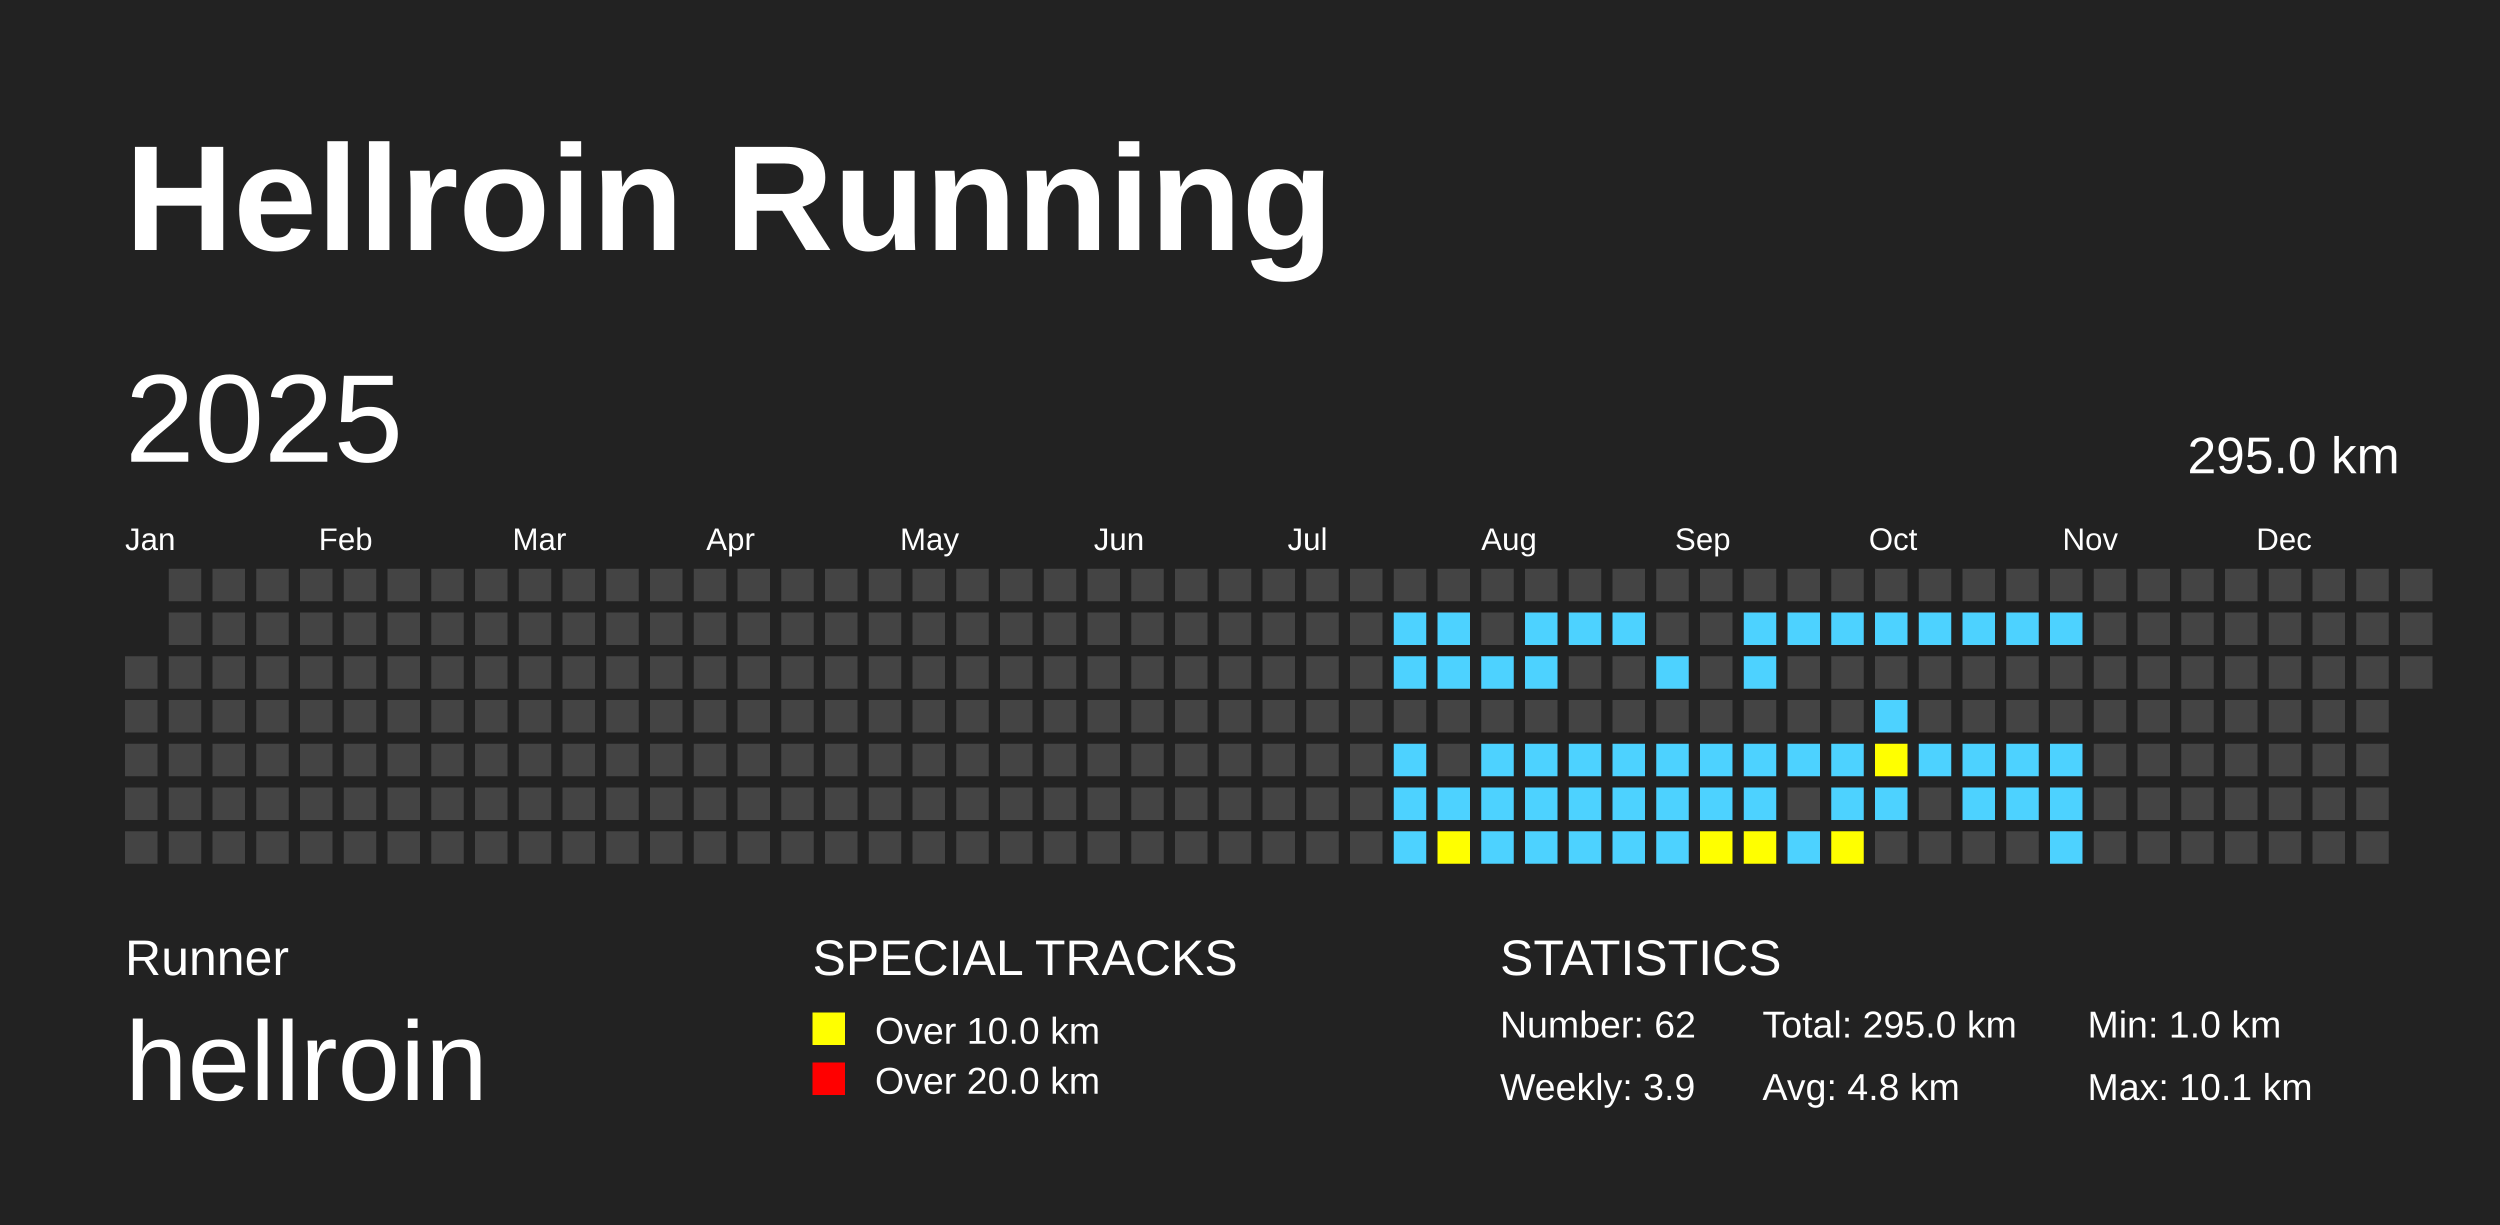
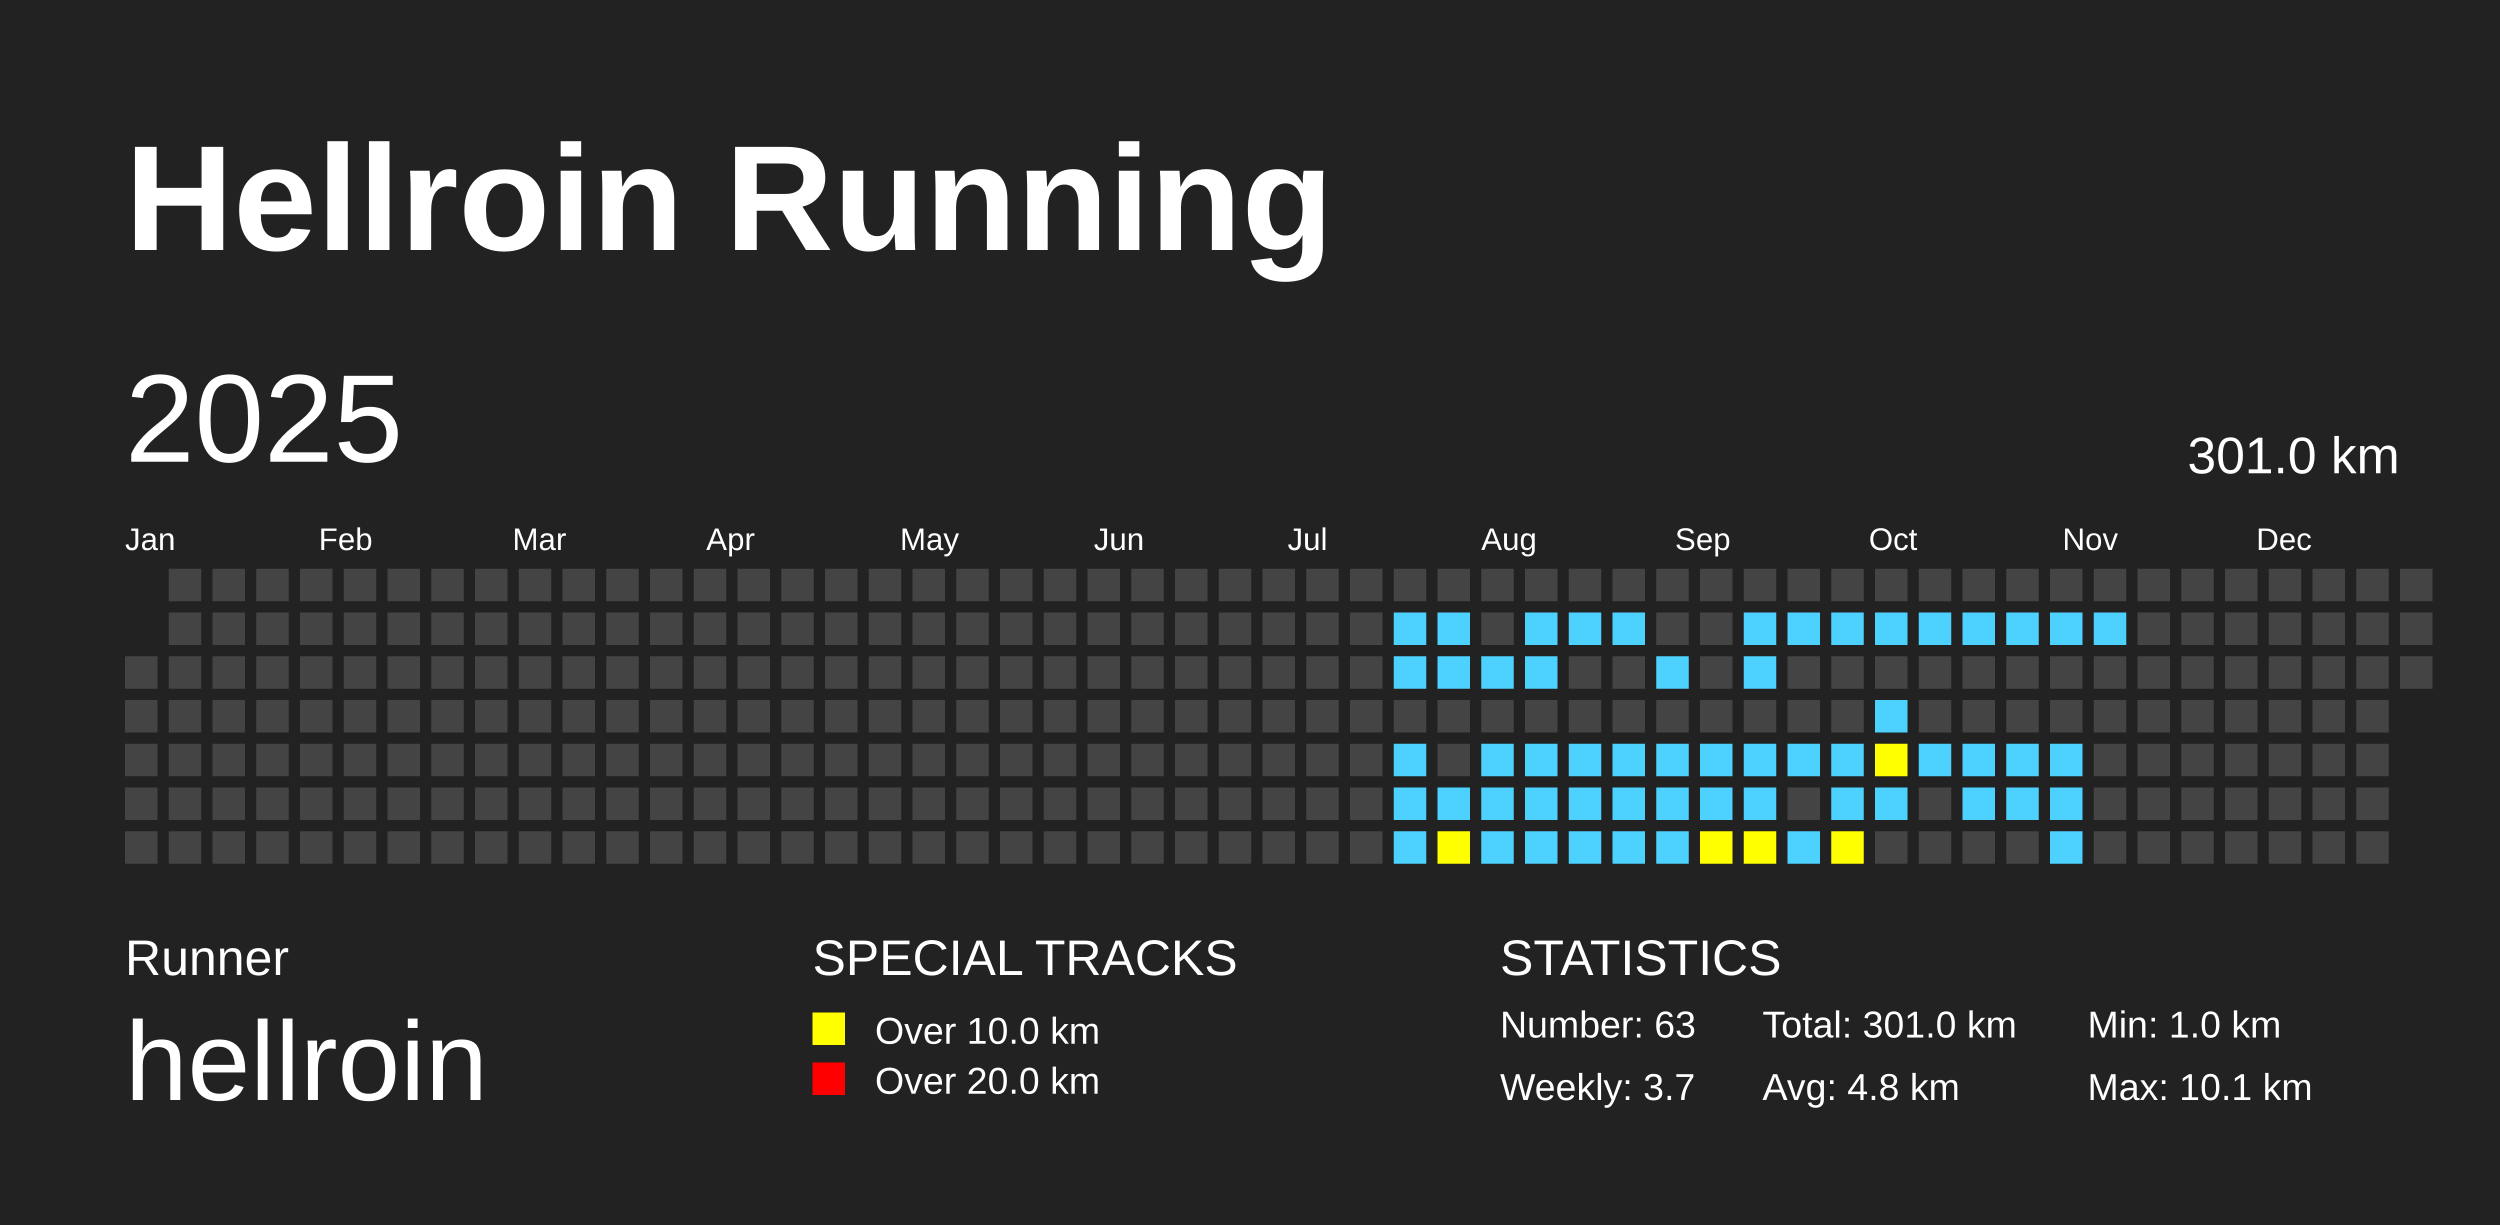
<svg xmlns="http://www.w3.org/2000/svg" baseProfile="full" height="98mm" version="1.1" viewBox="0,0,200,98" width="200mm">
  <defs />
  <rect fill="#222222" height="98" width="200" x="0" y="0" />
  <text fill="#FFFFFF" style="font-size:12px; font-family:Arial; font-weight:bold;" x="10" y="20">Hellroin Running</text>
  <text fill="#FFFFFF" style="font-size:4px; font-family:Arial" x="10" y="78">Runner</text>
  <text fill="#FFFFFF" style="font-size:9px; font-family:Arial" x="10" y="88">hellroin</text>
  <text fill="#FFFFFF" style="font-size:4px; font-family:Arial" x="65" y="78">SPECIAL TRACKS</text>
  <rect fill="yellow" height="2.6" width="2.6" x="65" y="81" />
  <text fill="#FFFFFF" style="font-size:3px; font-family:Arial" x="70" y="83.5">Over 10.0 km</text>
  <rect fill="red" height="2.6" width="2.6" x="65" y="85" />
  <text fill="#FFFFFF" style="font-size:3px; font-family:Arial" x="70" y="87.5">Over 20.0 km</text>
  <text fill="#FFFFFF" style="font-size:4px; font-family:Arial" x="120" y="78">STATISTICS</text>
-   <text fill="#FFFFFF" style="font-size:3px; font-family:Arial" x="120" y="83">Number: 62</text>
-   <text fill="#FFFFFF" style="font-size:3px; font-family:Arial" x="120" y="88">Weekly: 3.9</text>
-   <text fill="#FFFFFF" style="font-size:3px; font-family:Arial" x="141" y="83">Total: 295.0 km</text>
+   <text fill="#FFFFFF" style="font-size:3px; font-family:Arial" x="120" y="83">Number: 63</text>
+   <text fill="#FFFFFF" style="font-size:3px; font-family:Arial" x="120" y="88">Weekly: 3.7</text>
+   <text fill="#FFFFFF" style="font-size:3px; font-family:Arial" x="141" y="83">Total: 301.0 km</text>
  <text fill="#FFFFFF" style="font-size:3px; font-family:Arial" x="141" y="88">Avg: 4.8 km</text>
  <text fill="#FFFFFF" style="font-size:3px; font-family:Arial" x="167" y="83">Min: 1.0 km</text>
  <text fill="#FFFFFF" style="font-size:3px; font-family:Arial" x="167" y="88">Max: 10.1 km</text>
  <text dominant-baseline="hanging" fill="#FFFFFF" style="font-size:10.0px; font-family:Arial;" x="10" y="30">2025</text>
-   <text dominant-baseline="hanging" fill="#FFFFFF" style="font-size:4.125px; font-family:Arial;" x="175" y="35">295.0 km</text>
+   <text dominant-baseline="hanging" fill="#FFFFFF" style="font-size:4.125px; font-family:Arial;" x="175" y="35">301.0 km</text>
  <text fill="#FFFFFF" style="font-size:2.5px; font-family:Arial" x="10.0" y="44">Jan</text>
  <text fill="#FFFFFF" style="font-size:2.5px; font-family:Arial" x="25.5" y="44">Feb</text>
  <text fill="#FFFFFF" style="font-size:2.5px; font-family:Arial" x="41.0" y="44">Mar</text>
  <text fill="#FFFFFF" style="font-size:2.5px; font-family:Arial" x="56.5" y="44">Apr</text>
  <text fill="#FFFFFF" style="font-size:2.5px; font-family:Arial" x="72.0" y="44">May</text>
  <text fill="#FFFFFF" style="font-size:2.5px; font-family:Arial" x="87.5" y="44">Jun</text>
  <text fill="#FFFFFF" style="font-size:2.5px; font-family:Arial" x="103.0" y="44">Jul</text>
  <text fill="#FFFFFF" style="font-size:2.5px; font-family:Arial" x="118.5" y="44">Aug</text>
  <text fill="#FFFFFF" style="font-size:2.5px; font-family:Arial" x="134.0" y="44">Sep</text>
  <text fill="#FFFFFF" style="font-size:2.5px; font-family:Arial" x="149.5" y="44">Oct</text>
  <text fill="#FFFFFF" style="font-size:2.5px; font-family:Arial" x="165.0" y="44">Nov</text>
  <text fill="#FFFFFF" style="font-size:2.5px; font-family:Arial" x="180.5" y="44">Dec</text>
  <rect fill="#444444" height="2.6" width="2.6" x="10.0" y="52.5" />
  <rect fill="#444444" height="2.6" width="2.6" x="10.0" y="56.0" />
  <rect fill="#444444" height="2.6" width="2.6" x="10.0" y="59.5" />
  <rect fill="#444444" height="2.6" width="2.6" x="10.0" y="63.0" />
  <rect fill="#444444" height="2.6" width="2.6" x="10.0" y="66.5" />
  <rect fill="#444444" height="2.6" width="2.6" x="13.5" y="45.5" />
  <rect fill="#444444" height="2.6" width="2.6" x="13.5" y="49.0" />
  <rect fill="#444444" height="2.6" width="2.6" x="13.5" y="52.5" />
  <rect fill="#444444" height="2.6" width="2.6" x="13.5" y="56.0" />
  <rect fill="#444444" height="2.6" width="2.6" x="13.5" y="59.5" />
  <rect fill="#444444" height="2.6" width="2.6" x="13.5" y="63.0" />
  <rect fill="#444444" height="2.6" width="2.6" x="13.5" y="66.5" />
  <rect fill="#444444" height="2.6" width="2.6" x="17.0" y="45.5" />
  <rect fill="#444444" height="2.6" width="2.6" x="17.0" y="49.0" />
  <rect fill="#444444" height="2.6" width="2.6" x="17.0" y="52.5" />
  <rect fill="#444444" height="2.6" width="2.6" x="17.0" y="56.0" />
  <rect fill="#444444" height="2.6" width="2.6" x="17.0" y="59.5" />
  <rect fill="#444444" height="2.6" width="2.6" x="17.0" y="63.0" />
  <rect fill="#444444" height="2.6" width="2.6" x="17.0" y="66.5" />
  <rect fill="#444444" height="2.6" width="2.6" x="20.5" y="45.5" />
  <rect fill="#444444" height="2.6" width="2.6" x="20.5" y="49.0" />
  <rect fill="#444444" height="2.6" width="2.6" x="20.5" y="52.5" />
  <rect fill="#444444" height="2.6" width="2.6" x="20.5" y="56.0" />
  <rect fill="#444444" height="2.6" width="2.6" x="20.5" y="59.5" />
  <rect fill="#444444" height="2.6" width="2.6" x="20.5" y="63.0" />
  <rect fill="#444444" height="2.6" width="2.6" x="20.5" y="66.5" />
  <rect fill="#444444" height="2.6" width="2.6" x="24.0" y="45.5" />
  <rect fill="#444444" height="2.6" width="2.6" x="24.0" y="49.0" />
  <rect fill="#444444" height="2.6" width="2.6" x="24.0" y="52.5" />
  <rect fill="#444444" height="2.6" width="2.6" x="24.0" y="56.0" />
  <rect fill="#444444" height="2.6" width="2.6" x="24.0" y="59.5" />
  <rect fill="#444444" height="2.6" width="2.6" x="24.0" y="63.0" />
  <rect fill="#444444" height="2.6" width="2.6" x="24.0" y="66.5" />
  <rect fill="#444444" height="2.6" width="2.6" x="27.5" y="45.5" />
  <rect fill="#444444" height="2.6" width="2.6" x="27.5" y="49.0" />
  <rect fill="#444444" height="2.6" width="2.6" x="27.5" y="52.5" />
  <rect fill="#444444" height="2.6" width="2.6" x="27.5" y="56.0" />
  <rect fill="#444444" height="2.6" width="2.6" x="27.5" y="59.5" />
  <rect fill="#444444" height="2.6" width="2.6" x="27.5" y="63.0" />
  <rect fill="#444444" height="2.6" width="2.6" x="27.5" y="66.5" />
  <rect fill="#444444" height="2.6" width="2.6" x="31.0" y="45.5" />
  <rect fill="#444444" height="2.6" width="2.6" x="31.0" y="49.0" />
  <rect fill="#444444" height="2.6" width="2.6" x="31.0" y="52.5" />
  <rect fill="#444444" height="2.6" width="2.6" x="31.0" y="56.0" />
  <rect fill="#444444" height="2.6" width="2.6" x="31.0" y="59.5" />
  <rect fill="#444444" height="2.6" width="2.6" x="31.0" y="63.0" />
  <rect fill="#444444" height="2.6" width="2.6" x="31.0" y="66.5" />
  <rect fill="#444444" height="2.6" width="2.6" x="34.5" y="45.5" />
  <rect fill="#444444" height="2.6" width="2.6" x="34.5" y="49.0" />
  <rect fill="#444444" height="2.6" width="2.6" x="34.5" y="52.5" />
  <rect fill="#444444" height="2.6" width="2.6" x="34.5" y="56.0" />
  <rect fill="#444444" height="2.6" width="2.6" x="34.5" y="59.5" />
  <rect fill="#444444" height="2.6" width="2.6" x="34.5" y="63.0" />
  <rect fill="#444444" height="2.6" width="2.6" x="34.5" y="66.5" />
  <rect fill="#444444" height="2.6" width="2.6" x="38.0" y="45.5" />
  <rect fill="#444444" height="2.6" width="2.6" x="38.0" y="49.0" />
  <rect fill="#444444" height="2.6" width="2.6" x="38.0" y="52.5" />
  <rect fill="#444444" height="2.6" width="2.6" x="38.0" y="56.0" />
  <rect fill="#444444" height="2.6" width="2.6" x="38.0" y="59.5" />
  <rect fill="#444444" height="2.6" width="2.6" x="38.0" y="63.0" />
  <rect fill="#444444" height="2.6" width="2.6" x="38.0" y="66.5" />
  <rect fill="#444444" height="2.6" width="2.6" x="41.5" y="45.5" />
  <rect fill="#444444" height="2.6" width="2.6" x="41.5" y="49.0" />
  <rect fill="#444444" height="2.6" width="2.6" x="41.5" y="52.5" />
  <rect fill="#444444" height="2.6" width="2.6" x="41.5" y="56.0" />
  <rect fill="#444444" height="2.6" width="2.6" x="41.5" y="59.5" />
  <rect fill="#444444" height="2.6" width="2.6" x="41.5" y="63.0" />
  <rect fill="#444444" height="2.6" width="2.6" x="41.5" y="66.5" />
  <rect fill="#444444" height="2.6" width="2.6" x="45.0" y="45.5" />
  <rect fill="#444444" height="2.6" width="2.6" x="45.0" y="49.0" />
  <rect fill="#444444" height="2.6" width="2.6" x="45.0" y="52.5" />
  <rect fill="#444444" height="2.6" width="2.6" x="45.0" y="56.0" />
  <rect fill="#444444" height="2.6" width="2.6" x="45.0" y="59.5" />
  <rect fill="#444444" height="2.6" width="2.6" x="45.0" y="63.0" />
  <rect fill="#444444" height="2.6" width="2.6" x="45.0" y="66.5" />
  <rect fill="#444444" height="2.6" width="2.6" x="48.5" y="45.5" />
  <rect fill="#444444" height="2.6" width="2.6" x="48.5" y="49.0" />
  <rect fill="#444444" height="2.6" width="2.6" x="48.5" y="52.5" />
  <rect fill="#444444" height="2.6" width="2.6" x="48.5" y="56.0" />
  <rect fill="#444444" height="2.6" width="2.6" x="48.5" y="59.5" />
  <rect fill="#444444" height="2.6" width="2.6" x="48.5" y="63.0" />
  <rect fill="#444444" height="2.6" width="2.6" x="48.5" y="66.5" />
  <rect fill="#444444" height="2.6" width="2.6" x="52.0" y="45.5" />
  <rect fill="#444444" height="2.6" width="2.6" x="52.0" y="49.0" />
  <rect fill="#444444" height="2.6" width="2.6" x="52.0" y="52.5" />
  <rect fill="#444444" height="2.6" width="2.6" x="52.0" y="56.0" />
  <rect fill="#444444" height="2.6" width="2.6" x="52.0" y="59.5" />
  <rect fill="#444444" height="2.6" width="2.6" x="52.0" y="63.0" />
  <rect fill="#444444" height="2.6" width="2.6" x="52.0" y="66.5" />
  <rect fill="#444444" height="2.6" width="2.6" x="55.5" y="45.5" />
  <rect fill="#444444" height="2.6" width="2.6" x="55.5" y="49.0" />
  <rect fill="#444444" height="2.6" width="2.6" x="55.5" y="52.5" />
  <rect fill="#444444" height="2.6" width="2.6" x="55.5" y="56.0" />
  <rect fill="#444444" height="2.6" width="2.6" x="55.5" y="59.5" />
  <rect fill="#444444" height="2.6" width="2.6" x="55.5" y="63.0" />
  <rect fill="#444444" height="2.6" width="2.6" x="55.5" y="66.5" />
  <rect fill="#444444" height="2.6" width="2.6" x="59.0" y="45.5" />
  <rect fill="#444444" height="2.6" width="2.6" x="59.0" y="49.0" />
  <rect fill="#444444" height="2.6" width="2.6" x="59.0" y="52.5" />
  <rect fill="#444444" height="2.6" width="2.6" x="59.0" y="56.0" />
  <rect fill="#444444" height="2.6" width="2.6" x="59.0" y="59.5" />
  <rect fill="#444444" height="2.6" width="2.6" x="59.0" y="63.0" />
  <rect fill="#444444" height="2.6" width="2.6" x="59.0" y="66.5" />
  <rect fill="#444444" height="2.6" width="2.6" x="62.5" y="45.5" />
  <rect fill="#444444" height="2.6" width="2.6" x="62.5" y="49.0" />
  <rect fill="#444444" height="2.6" width="2.6" x="62.5" y="52.5" />
  <rect fill="#444444" height="2.6" width="2.6" x="62.5" y="56.0" />
  <rect fill="#444444" height="2.6" width="2.6" x="62.5" y="59.5" />
  <rect fill="#444444" height="2.6" width="2.6" x="62.5" y="63.0" />
  <rect fill="#444444" height="2.6" width="2.6" x="62.5" y="66.5" />
  <rect fill="#444444" height="2.6" width="2.6" x="66.0" y="45.5" />
  <rect fill="#444444" height="2.6" width="2.6" x="66.0" y="49.0" />
  <rect fill="#444444" height="2.6" width="2.6" x="66.0" y="52.5" />
  <rect fill="#444444" height="2.6" width="2.6" x="66.0" y="56.0" />
  <rect fill="#444444" height="2.6" width="2.6" x="66.0" y="59.5" />
  <rect fill="#444444" height="2.6" width="2.6" x="66.0" y="63.0" />
  <rect fill="#444444" height="2.6" width="2.6" x="66.0" y="66.5" />
  <rect fill="#444444" height="2.6" width="2.6" x="69.5" y="45.5" />
  <rect fill="#444444" height="2.6" width="2.6" x="69.5" y="49.0" />
  <rect fill="#444444" height="2.6" width="2.6" x="69.5" y="52.5" />
  <rect fill="#444444" height="2.6" width="2.6" x="69.5" y="56.0" />
  <rect fill="#444444" height="2.6" width="2.6" x="69.5" y="59.5" />
  <rect fill="#444444" height="2.6" width="2.6" x="69.5" y="63.0" />
  <rect fill="#444444" height="2.6" width="2.6" x="69.5" y="66.5" />
  <rect fill="#444444" height="2.6" width="2.6" x="73.0" y="45.5" />
  <rect fill="#444444" height="2.6" width="2.6" x="73.0" y="49.0" />
  <rect fill="#444444" height="2.6" width="2.6" x="73.0" y="52.5" />
  <rect fill="#444444" height="2.6" width="2.6" x="73.0" y="56.0" />
  <rect fill="#444444" height="2.6" width="2.6" x="73.0" y="59.5" />
  <rect fill="#444444" height="2.6" width="2.6" x="73.0" y="63.0" />
  <rect fill="#444444" height="2.6" width="2.6" x="73.0" y="66.5" />
  <rect fill="#444444" height="2.6" width="2.6" x="76.5" y="45.5" />
  <rect fill="#444444" height="2.6" width="2.6" x="76.5" y="49.0" />
  <rect fill="#444444" height="2.6" width="2.6" x="76.5" y="52.5" />
  <rect fill="#444444" height="2.6" width="2.6" x="76.5" y="56.0" />
  <rect fill="#444444" height="2.6" width="2.6" x="76.5" y="59.5" />
  <rect fill="#444444" height="2.6" width="2.6" x="76.5" y="63.0" />
  <rect fill="#444444" height="2.6" width="2.6" x="76.5" y="66.5" />
  <rect fill="#444444" height="2.6" width="2.6" x="80.0" y="45.5" />
  <rect fill="#444444" height="2.6" width="2.6" x="80.0" y="49.0" />
  <rect fill="#444444" height="2.6" width="2.6" x="80.0" y="52.5" />
  <rect fill="#444444" height="2.6" width="2.6" x="80.0" y="56.0" />
  <rect fill="#444444" height="2.6" width="2.6" x="80.0" y="59.5" />
  <rect fill="#444444" height="2.6" width="2.6" x="80.0" y="63.0" />
  <rect fill="#444444" height="2.6" width="2.6" x="80.0" y="66.5" />
  <rect fill="#444444" height="2.6" width="2.6" x="83.5" y="45.5" />
  <rect fill="#444444" height="2.6" width="2.6" x="83.5" y="49.0" />
  <rect fill="#444444" height="2.6" width="2.6" x="83.5" y="52.5" />
  <rect fill="#444444" height="2.6" width="2.6" x="83.5" y="56.0" />
  <rect fill="#444444" height="2.6" width="2.6" x="83.5" y="59.5" />
  <rect fill="#444444" height="2.6" width="2.6" x="83.5" y="63.0" />
  <rect fill="#444444" height="2.6" width="2.6" x="83.5" y="66.5" />
  <rect fill="#444444" height="2.6" width="2.6" x="87.0" y="45.5" />
  <rect fill="#444444" height="2.6" width="2.6" x="87.0" y="49.0" />
  <rect fill="#444444" height="2.6" width="2.6" x="87.0" y="52.5" />
  <rect fill="#444444" height="2.6" width="2.6" x="87.0" y="56.0" />
  <rect fill="#444444" height="2.6" width="2.6" x="87.0" y="59.5" />
  <rect fill="#444444" height="2.6" width="2.6" x="87.0" y="63.0" />
  <rect fill="#444444" height="2.6" width="2.6" x="87.0" y="66.5" />
  <rect fill="#444444" height="2.6" width="2.6" x="90.5" y="45.5" />
  <rect fill="#444444" height="2.6" width="2.6" x="90.5" y="49.0" />
  <rect fill="#444444" height="2.6" width="2.6" x="90.5" y="52.5" />
  <rect fill="#444444" height="2.6" width="2.6" x="90.5" y="56.0" />
  <rect fill="#444444" height="2.6" width="2.6" x="90.5" y="59.5" />
  <rect fill="#444444" height="2.6" width="2.6" x="90.5" y="63.0" />
  <rect fill="#444444" height="2.6" width="2.6" x="90.5" y="66.5" />
  <rect fill="#444444" height="2.6" width="2.6" x="94.0" y="45.5" />
  <rect fill="#444444" height="2.6" width="2.6" x="94.0" y="49.0" />
  <rect fill="#444444" height="2.6" width="2.6" x="94.0" y="52.5" />
  <rect fill="#444444" height="2.6" width="2.6" x="94.0" y="56.0" />
  <rect fill="#444444" height="2.6" width="2.6" x="94.0" y="59.5" />
  <rect fill="#444444" height="2.6" width="2.6" x="94.0" y="63.0" />
  <rect fill="#444444" height="2.6" width="2.6" x="94.0" y="66.5" />
  <rect fill="#444444" height="2.6" width="2.6" x="97.5" y="45.5" />
  <rect fill="#444444" height="2.6" width="2.6" x="97.5" y="49.0" />
  <rect fill="#444444" height="2.6" width="2.6" x="97.5" y="52.5" />
  <rect fill="#444444" height="2.6" width="2.6" x="97.5" y="56.0" />
  <rect fill="#444444" height="2.6" width="2.6" x="97.5" y="59.5" />
  <rect fill="#444444" height="2.6" width="2.6" x="97.5" y="63.0" />
  <rect fill="#444444" height="2.6" width="2.6" x="97.5" y="66.5" />
  <rect fill="#444444" height="2.6" width="2.6" x="101.0" y="45.5" />
  <rect fill="#444444" height="2.6" width="2.6" x="101.0" y="49.0" />
  <rect fill="#444444" height="2.6" width="2.6" x="101.0" y="52.5" />
  <rect fill="#444444" height="2.6" width="2.6" x="101.0" y="56.0" />
  <rect fill="#444444" height="2.6" width="2.6" x="101.0" y="59.5" />
  <rect fill="#444444" height="2.6" width="2.6" x="101.0" y="63.0" />
  <rect fill="#444444" height="2.6" width="2.6" x="101.0" y="66.5" />
  <rect fill="#444444" height="2.6" width="2.6" x="104.5" y="45.5" />
  <rect fill="#444444" height="2.6" width="2.6" x="104.5" y="49.0" />
  <rect fill="#444444" height="2.6" width="2.6" x="104.5" y="52.5" />
  <rect fill="#444444" height="2.6" width="2.6" x="104.5" y="56.0" />
  <rect fill="#444444" height="2.6" width="2.6" x="104.5" y="59.5" />
  <rect fill="#444444" height="2.6" width="2.6" x="104.5" y="63.0" />
  <rect fill="#444444" height="2.6" width="2.6" x="104.5" y="66.5" />
  <rect fill="#444444" height="2.6" width="2.6" x="108.0" y="45.5" />
  <rect fill="#444444" height="2.6" width="2.6" x="108.0" y="49.0" />
  <rect fill="#444444" height="2.6" width="2.6" x="108.0" y="52.5" />
  <rect fill="#444444" height="2.6" width="2.6" x="108.0" y="56.0" />
  <rect fill="#444444" height="2.6" width="2.6" x="108.0" y="59.5" />
  <rect fill="#444444" height="2.6" width="2.6" x="108.0" y="63.0" />
  <rect fill="#444444" height="2.6" width="2.6" x="108.0" y="66.5" />
  <rect fill="#444444" height="2.6" width="2.6" x="111.5" y="45.5" />
  <rect fill="#4DD2FF" height="2.6" width="2.6" x="111.5" y="49.0" />
  <rect fill="#4DD2FF" height="2.6" width="2.6" x="111.5" y="52.5" />
  <rect fill="#444444" height="2.6" width="2.6" x="111.5" y="56.0" />
  <rect fill="#4DD2FF" height="2.6" width="2.6" x="111.5" y="59.5" />
  <rect fill="#4DD2FF" height="2.6" width="2.6" x="111.5" y="63.0" />
  <rect fill="#4DD2FF" height="2.6" width="2.6" x="111.5" y="66.5" />
  <rect fill="#444444" height="2.6" width="2.6" x="115.0" y="45.5" />
  <rect fill="#4DD2FF" height="2.6" width="2.6" x="115.0" y="49.0" />
  <rect fill="#4DD2FF" height="2.6" width="2.6" x="115.0" y="52.5" />
  <rect fill="#444444" height="2.6" width="2.6" x="115.0" y="56.0" />
  <rect fill="#444444" height="2.6" width="2.6" x="115.0" y="59.5" />
  <rect fill="#4DD2FF" height="2.6" width="2.6" x="115.0" y="63.0" />
  <rect fill="yellow" height="2.6" width="2.6" x="115.0" y="66.5" />
  <rect fill="#444444" height="2.6" width="2.6" x="118.5" y="45.5" />
  <rect fill="#444444" height="2.6" width="2.6" x="118.5" y="49.0" />
  <rect fill="#4DD2FF" height="2.6" width="2.6" x="118.5" y="52.5" />
  <rect fill="#444444" height="2.6" width="2.6" x="118.5" y="56.0" />
  <rect fill="#4DD2FF" height="2.6" width="2.6" x="118.5" y="59.5" />
  <rect fill="#4DD2FF" height="2.6" width="2.6" x="118.5" y="63.0" />
  <rect fill="#4DD2FF" height="2.6" width="2.6" x="118.5" y="66.5" />
  <rect fill="#444444" height="2.6" width="2.6" x="122.0" y="45.5" />
  <rect fill="#4DD2FF" height="2.6" width="2.6" x="122.0" y="49.0" />
  <rect fill="#4DD2FF" height="2.6" width="2.6" x="122.0" y="52.5" />
  <rect fill="#444444" height="2.6" width="2.6" x="122.0" y="56.0" />
  <rect fill="#4DD2FF" height="2.6" width="2.6" x="122.0" y="59.5" />
  <rect fill="#4DD2FF" height="2.6" width="2.6" x="122.0" y="63.0" />
  <rect fill="#4DD2FF" height="2.6" width="2.6" x="122.0" y="66.5" />
  <rect fill="#444444" height="2.6" width="2.6" x="125.5" y="45.5" />
  <rect fill="#4DD2FF" height="2.6" width="2.6" x="125.5" y="49.0" />
  <rect fill="#444444" height="2.6" width="2.6" x="125.5" y="52.5" />
  <rect fill="#444444" height="2.6" width="2.6" x="125.5" y="56.0" />
  <rect fill="#4DD2FF" height="2.6" width="2.6" x="125.5" y="59.5" />
  <rect fill="#4DD2FF" height="2.6" width="2.6" x="125.5" y="63.0" />
  <rect fill="#4DD2FF" height="2.6" width="2.6" x="125.5" y="66.5" />
  <rect fill="#444444" height="2.6" width="2.6" x="129.0" y="45.5" />
  <rect fill="#4DD2FF" height="2.6" width="2.6" x="129.0" y="49.0" />
  <rect fill="#444444" height="2.6" width="2.6" x="129.0" y="52.5" />
  <rect fill="#444444" height="2.6" width="2.6" x="129.0" y="56.0" />
  <rect fill="#4DD2FF" height="2.6" width="2.6" x="129.0" y="59.5" />
  <rect fill="#4DD2FF" height="2.6" width="2.6" x="129.0" y="63.0" />
  <rect fill="#4DD2FF" height="2.6" width="2.6" x="129.0" y="66.5" />
  <rect fill="#444444" height="2.6" width="2.6" x="132.5" y="45.5" />
  <rect fill="#444444" height="2.6" width="2.6" x="132.5" y="49.0" />
  <rect fill="#4DD2FF" height="2.6" width="2.6" x="132.5" y="52.5" />
  <rect fill="#444444" height="2.6" width="2.6" x="132.5" y="56.0" />
  <rect fill="#4DD2FF" height="2.6" width="2.6" x="132.5" y="59.5" />
  <rect fill="#4DD2FF" height="2.6" width="2.6" x="132.5" y="63.0" />
  <rect fill="#4DD2FF" height="2.6" width="2.6" x="132.5" y="66.5" />
  <rect fill="#444444" height="2.6" width="2.6" x="136.0" y="45.5" />
  <rect fill="#444444" height="2.6" width="2.6" x="136.0" y="49.0" />
  <rect fill="#444444" height="2.6" width="2.6" x="136.0" y="52.5" />
  <rect fill="#444444" height="2.6" width="2.6" x="136.0" y="56.0" />
  <rect fill="#4DD2FF" height="2.6" width="2.6" x="136.0" y="59.5" />
  <rect fill="#4DD2FF" height="2.6" width="2.6" x="136.0" y="63.0" />
  <rect fill="yellow" height="2.6" width="2.6" x="136.0" y="66.5" />
  <rect fill="#444444" height="2.6" width="2.6" x="139.5" y="45.5" />
  <rect fill="#4DD2FF" height="2.6" width="2.6" x="139.5" y="49.0" />
  <rect fill="#4DD2FF" height="2.6" width="2.6" x="139.5" y="52.5" />
  <rect fill="#444444" height="2.6" width="2.6" x="139.5" y="56.0" />
  <rect fill="#4DD2FF" height="2.6" width="2.6" x="139.5" y="59.5" />
  <rect fill="#4DD2FF" height="2.6" width="2.6" x="139.5" y="63.0" />
  <rect fill="yellow" height="2.6" width="2.6" x="139.5" y="66.5" />
  <rect fill="#444444" height="2.6" width="2.6" x="143.0" y="45.5" />
  <rect fill="#4DD2FF" height="2.6" width="2.6" x="143.0" y="49.0" />
  <rect fill="#444444" height="2.6" width="2.6" x="143.0" y="52.5" />
  <rect fill="#444444" height="2.6" width="2.6" x="143.0" y="56.0" />
  <rect fill="#4DD2FF" height="2.6" width="2.6" x="143.0" y="59.5" />
  <rect fill="#444444" height="2.6" width="2.6" x="143.0" y="63.0" />
  <rect fill="#4DD2FF" height="2.6" width="2.6" x="143.0" y="66.5" />
  <rect fill="#444444" height="2.6" width="2.6" x="146.5" y="45.5" />
  <rect fill="#4DD2FF" height="2.6" width="2.6" x="146.5" y="49.0" />
  <rect fill="#444444" height="2.6" width="2.6" x="146.5" y="52.5" />
  <rect fill="#444444" height="2.6" width="2.6" x="146.5" y="56.0" />
  <rect fill="#4DD2FF" height="2.6" width="2.6" x="146.5" y="59.5" />
  <rect fill="#4DD2FF" height="2.6" width="2.6" x="146.5" y="63.0" />
  <rect fill="yellow" height="2.6" width="2.6" x="146.5" y="66.5" />
  <rect fill="#444444" height="2.6" width="2.6" x="150.0" y="45.5" />
  <rect fill="#4DD2FF" height="2.6" width="2.6" x="150.0" y="49.0" />
  <rect fill="#444444" height="2.6" width="2.6" x="150.0" y="52.5" />
  <rect fill="#4DD2FF" height="2.6" width="2.6" x="150.0" y="56.0" />
  <rect fill="yellow" height="2.6" width="2.6" x="150.0" y="59.5" />
  <rect fill="#4DD2FF" height="2.6" width="2.6" x="150.0" y="63.0" />
  <rect fill="#444444" height="2.6" width="2.6" x="150.0" y="66.5" />
  <rect fill="#444444" height="2.6" width="2.6" x="153.5" y="45.5" />
  <rect fill="#4DD2FF" height="2.6" width="2.6" x="153.5" y="49.0" />
  <rect fill="#444444" height="2.6" width="2.6" x="153.5" y="52.5" />
  <rect fill="#444444" height="2.6" width="2.6" x="153.5" y="56.0" />
  <rect fill="#4DD2FF" height="2.6" width="2.6" x="153.5" y="59.5" />
  <rect fill="#444444" height="2.6" width="2.6" x="153.5" y="63.0" />
  <rect fill="#444444" height="2.6" width="2.6" x="153.5" y="66.5" />
  <rect fill="#444444" height="2.6" width="2.6" x="157.0" y="45.5" />
  <rect fill="#4DD2FF" height="2.6" width="2.6" x="157.0" y="49.0" />
  <rect fill="#444444" height="2.6" width="2.6" x="157.0" y="52.5" />
  <rect fill="#444444" height="2.6" width="2.6" x="157.0" y="56.0" />
  <rect fill="#4DD2FF" height="2.6" width="2.6" x="157.0" y="59.5" />
  <rect fill="#4DD2FF" height="2.6" width="2.6" x="157.0" y="63.0" />
  <rect fill="#444444" height="2.6" width="2.6" x="157.0" y="66.5" />
  <rect fill="#444444" height="2.6" width="2.6" x="160.5" y="45.5" />
  <rect fill="#4DD2FF" height="2.6" width="2.6" x="160.5" y="49.0" />
  <rect fill="#444444" height="2.6" width="2.6" x="160.5" y="52.5" />
  <rect fill="#444444" height="2.6" width="2.6" x="160.5" y="56.0" />
  <rect fill="#4DD2FF" height="2.6" width="2.6" x="160.5" y="59.5" />
  <rect fill="#4DD2FF" height="2.6" width="2.6" x="160.5" y="63.0" />
  <rect fill="#444444" height="2.6" width="2.6" x="160.5" y="66.5" />
  <rect fill="#444444" height="2.6" width="2.6" x="164.0" y="45.5" />
  <rect fill="#4DD2FF" height="2.6" width="2.6" x="164.0" y="49.0" />
  <rect fill="#444444" height="2.6" width="2.6" x="164.0" y="52.5" />
  <rect fill="#444444" height="2.6" width="2.6" x="164.0" y="56.0" />
  <rect fill="#4DD2FF" height="2.6" width="2.6" x="164.0" y="59.5" />
  <rect fill="#4DD2FF" height="2.6" width="2.6" x="164.0" y="63.0" />
  <rect fill="#4DD2FF" height="2.6" width="2.6" x="164.0" y="66.5" />
  <rect fill="#444444" height="2.6" width="2.6" x="167.5" y="45.5" />
-   <rect fill="#444444" height="2.6" width="2.6" x="167.5" y="49.0" />
+   <rect fill="#4DD2FF" height="2.6" width="2.6" x="167.5" y="49.0" />
  <rect fill="#444444" height="2.6" width="2.6" x="167.5" y="52.5" />
  <rect fill="#444444" height="2.6" width="2.6" x="167.5" y="56.0" />
  <rect fill="#444444" height="2.6" width="2.6" x="167.5" y="59.5" />
  <rect fill="#444444" height="2.6" width="2.6" x="167.5" y="63.0" />
  <rect fill="#444444" height="2.6" width="2.6" x="167.5" y="66.5" />
  <rect fill="#444444" height="2.6" width="2.6" x="171.0" y="45.5" />
  <rect fill="#444444" height="2.6" width="2.6" x="171.0" y="49.0" />
  <rect fill="#444444" height="2.6" width="2.6" x="171.0" y="52.5" />
  <rect fill="#444444" height="2.6" width="2.6" x="171.0" y="56.0" />
  <rect fill="#444444" height="2.6" width="2.6" x="171.0" y="59.5" />
  <rect fill="#444444" height="2.6" width="2.6" x="171.0" y="63.0" />
  <rect fill="#444444" height="2.6" width="2.6" x="171.0" y="66.5" />
  <rect fill="#444444" height="2.6" width="2.6" x="174.5" y="45.5" />
  <rect fill="#444444" height="2.6" width="2.6" x="174.5" y="49.0" />
  <rect fill="#444444" height="2.6" width="2.6" x="174.5" y="52.5" />
  <rect fill="#444444" height="2.6" width="2.6" x="174.5" y="56.0" />
  <rect fill="#444444" height="2.6" width="2.6" x="174.5" y="59.5" />
  <rect fill="#444444" height="2.6" width="2.6" x="174.5" y="63.0" />
  <rect fill="#444444" height="2.6" width="2.6" x="174.5" y="66.5" />
  <rect fill="#444444" height="2.6" width="2.6" x="178.0" y="45.5" />
  <rect fill="#444444" height="2.6" width="2.6" x="178.0" y="49.0" />
  <rect fill="#444444" height="2.6" width="2.6" x="178.0" y="52.5" />
  <rect fill="#444444" height="2.6" width="2.6" x="178.0" y="56.0" />
  <rect fill="#444444" height="2.6" width="2.6" x="178.0" y="59.5" />
  <rect fill="#444444" height="2.6" width="2.6" x="178.0" y="63.0" />
  <rect fill="#444444" height="2.6" width="2.6" x="178.0" y="66.5" />
  <rect fill="#444444" height="2.6" width="2.6" x="181.5" y="45.5" />
  <rect fill="#444444" height="2.6" width="2.6" x="181.5" y="49.0" />
  <rect fill="#444444" height="2.6" width="2.6" x="181.5" y="52.5" />
  <rect fill="#444444" height="2.6" width="2.6" x="181.5" y="56.0" />
  <rect fill="#444444" height="2.6" width="2.6" x="181.5" y="59.5" />
  <rect fill="#444444" height="2.6" width="2.6" x="181.5" y="63.0" />
  <rect fill="#444444" height="2.6" width="2.6" x="181.5" y="66.5" />
  <rect fill="#444444" height="2.6" width="2.6" x="185.0" y="45.5" />
  <rect fill="#444444" height="2.6" width="2.6" x="185.0" y="49.0" />
  <rect fill="#444444" height="2.6" width="2.6" x="185.0" y="52.5" />
  <rect fill="#444444" height="2.6" width="2.6" x="185.0" y="56.0" />
  <rect fill="#444444" height="2.6" width="2.6" x="185.0" y="59.5" />
  <rect fill="#444444" height="2.6" width="2.6" x="185.0" y="63.0" />
  <rect fill="#444444" height="2.6" width="2.6" x="185.0" y="66.5" />
  <rect fill="#444444" height="2.6" width="2.6" x="188.5" y="45.5" />
  <rect fill="#444444" height="2.6" width="2.6" x="188.5" y="49.0" />
  <rect fill="#444444" height="2.6" width="2.6" x="188.5" y="52.5" />
  <rect fill="#444444" height="2.6" width="2.6" x="188.5" y="56.0" />
  <rect fill="#444444" height="2.6" width="2.6" x="188.5" y="59.5" />
  <rect fill="#444444" height="2.6" width="2.6" x="188.5" y="63.0" />
  <rect fill="#444444" height="2.6" width="2.6" x="188.5" y="66.5" />
  <rect fill="#444444" height="2.6" width="2.6" x="192.0" y="45.5" />
  <rect fill="#444444" height="2.6" width="2.6" x="192.0" y="49.0" />
  <rect fill="#444444" height="2.6" width="2.6" x="192.0" y="52.5" />
</svg>
